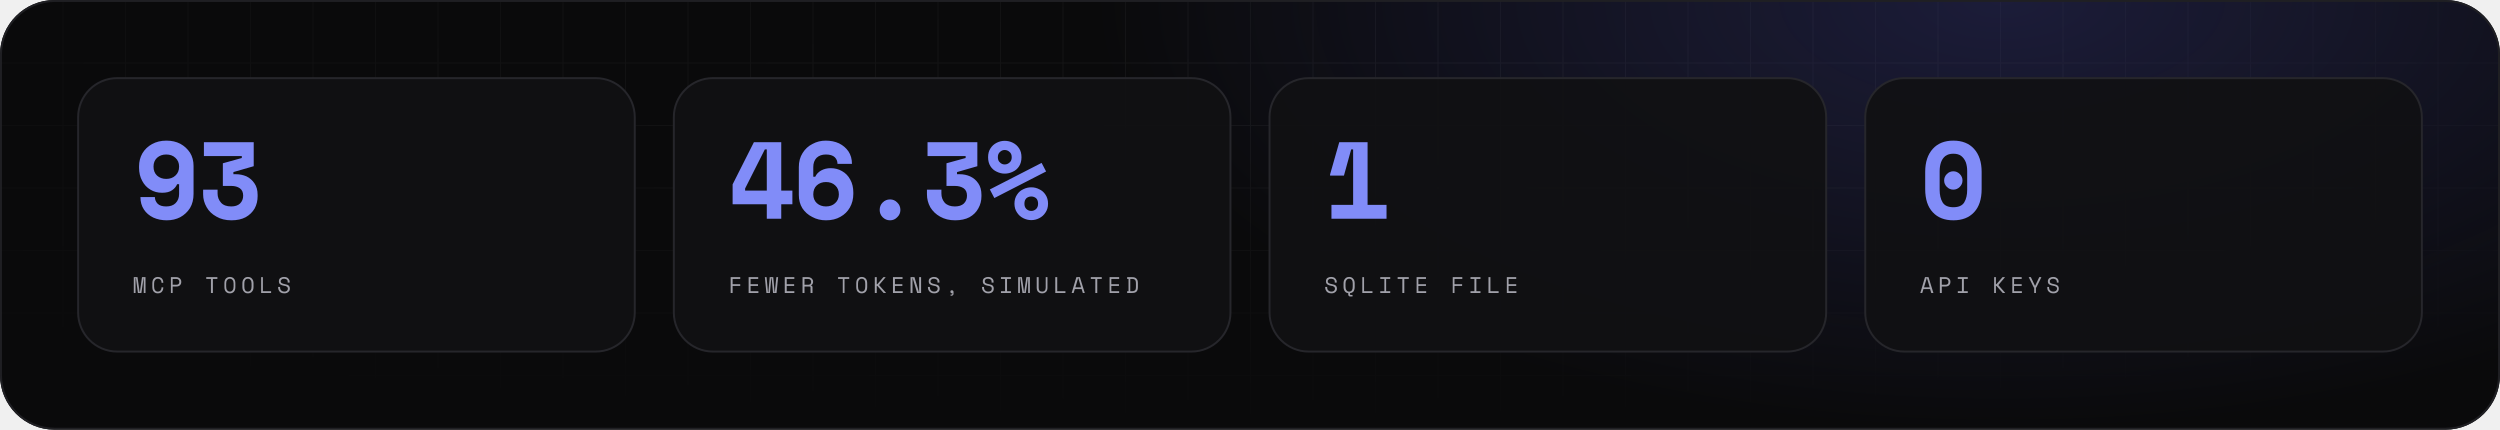
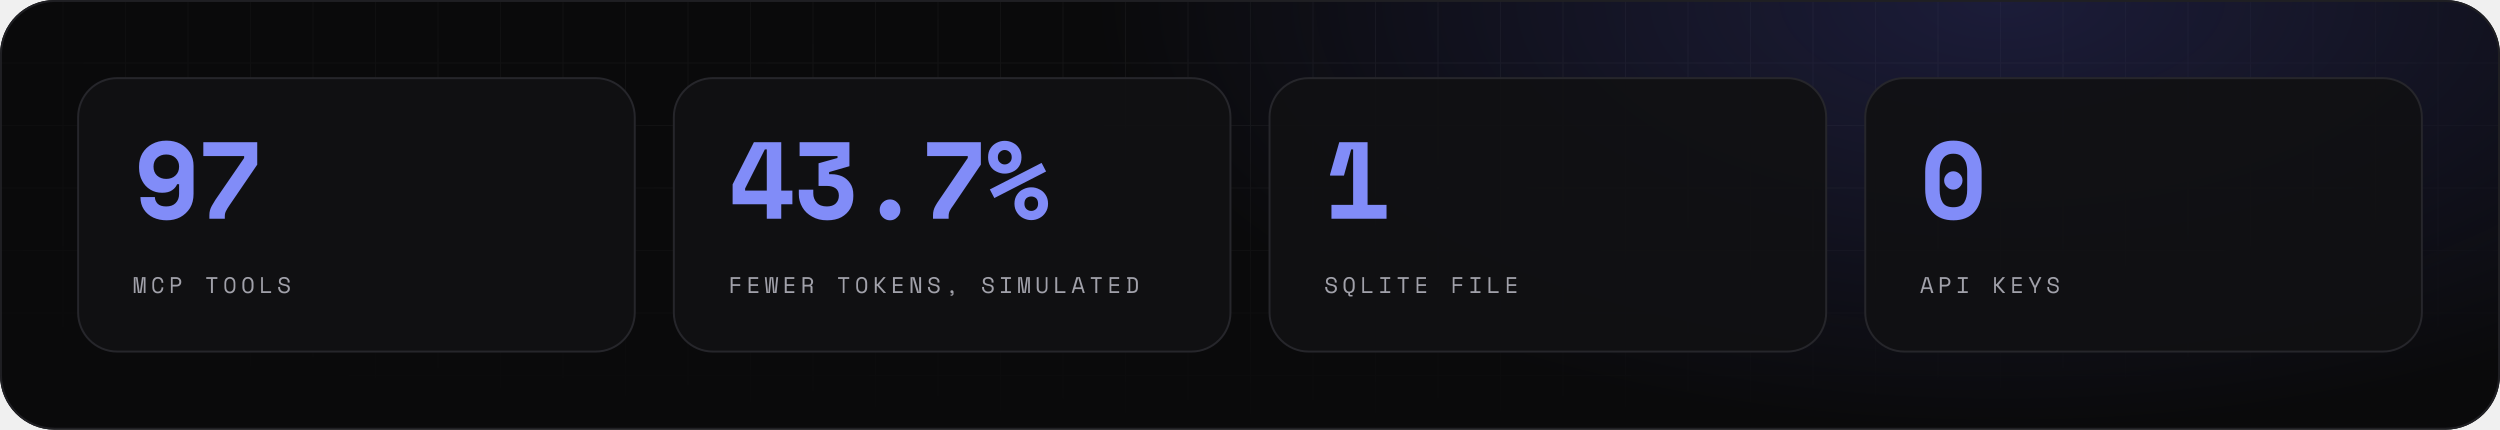
- <svg xmlns="http://www.w3.org/2000/svg" viewBox="0 0 1280 220" width="1280" height="220" role="img" aria-label="93 MCP TOOLS. 46.3% FEWER TOKENS, SIMULATED. 1 SQLITE FILE. 0 API KEYS">
+ <svg xmlns="http://www.w3.org/2000/svg" viewBox="0 0 1280 220" width="1280" height="220" role="img" aria-label="97 MCP TOOLS. 43.7% FEWER TOKENS, SIMULATED. 1 SQLITE FILE. 0 API KEYS">
  <defs>
    <radialGradient id="vmp-stats-d-g">
      <stop offset="0" stop-color="#6366f1" stop-opacity="0.2" />
      <stop offset="1" stop-color="#6366f1" stop-opacity="0" />
    </radialGradient>
    <pattern id="vmp-stats-d-grid" width="32" height="32" patternUnits="userSpaceOnUse">
      <path d="M32 0H0V32" fill="none" stroke="#ffffff" stroke-opacity="0.045" stroke-width="1" />
    </pattern>
    <radialGradient id="vmp-stats-d-fade" cx="0.5" cy="0.2" r="0.8">
      <stop offset="0" stop-color="#fff" />
      <stop offset="1" stop-color="#fff" stop-opacity="0" />
    </radialGradient>
    <mask id="vmp-stats-d-m">
      <rect width="1280" height="220" fill="url(#vmp-stats-d-fade)" />
    </mask>
    <clipPath id="vmp-stats-d-clip">
      <rect width="1280" height="220" rx="28" />
    </clipPath>
  </defs>
  <g clip-path="url(#vmp-stats-d-clip)">
    <rect width="1280" height="220" fill="#0a0a0b" />
    <rect width="1280" height="220" fill="url(#vmp-stats-d-grid)" mask="url(#vmp-stats-d-m)" />
    <ellipse cx="1024" cy="0" rx="461" ry="220" fill="url(#vmp-stats-d-g)" />
  </g>
  <rect x="0.5" y="0.5" width="1279" height="219" rx="27.5" fill="none" stroke="#1f1f23" />
  <rect x="40.0" y="40" width="285.0" height="140" rx="20" fill="#111113" fill-opacity="0.92" stroke="#26262b" />
-   <path fill="#818cf8" d="M85.4 112.8Q81.6 112.8 78.5 111.4Q75.4 109.9 73.7 107.3Q71.9 104.6 71.9 100.9H79.3Q79.3 102.8 80.7 104.3Q82.1 105.7 85.1 105.7Q88.2 105.7 89.9 104Q91.7 102.2 91.7 99.3V94.3H90.7Q89.9 96.2 88.1 97.4Q86.3 98.7 83 98.7Q79.6 98.7 77 97.1Q74.3 95.5 72.8 92.6Q71.2 89.7 71.2 85.9V85.2Q71.2 81.5 72.9 78.5Q74.7 75.5 77.8 73.8Q81 72 85.2 72Q89.2 72 92.3 73.6Q95.4 75.3 97.3 78.2Q99.1 81.1 99.1 85V99.2Q99.1 103.5 97.3 106.5Q95.4 109.5 92.3 111.2Q89.2 112.8 85.4 112.8ZM85.1 91.6Q88 91.6 89.8 89.9Q91.7 88.2 91.7 85.3Q91.7 82.5 89.8 80.8Q88 79.1 85.1 79.1Q82.3 79.1 80.4 80.8Q78.6 82.5 78.6 85.3Q78.6 88.2 80.4 89.9Q82.3 91.6 85.1 91.6ZM118.5 112.8Q114 112.8 110.8 110.9Q107.5 109.1 105.8 106.1Q104 103 104 99.5V97.1H111.4V99.1Q111.4 101.8 113.2 103.8Q114.9 105.7 118.4 105.7Q121.3 105.7 122.9 104.2Q124.5 102.6 124.5 100.2Q124.5 97.6 122.8 96.4Q121.1 95.2 118.5 95.2H114.1V83.6L123.8 80.9V79.9H104.4V72.8H129.9V85.1L119.5 88.1V89.2H120.8Q123.6 89.2 126.2 90.3Q128.7 91.5 130.3 93.9Q131.9 96.2 131.9 99.8V100.5Q131.9 103.9 130.4 106.7Q128.8 109.5 125.8 111.2Q122.8 112.8 118.5 112.8Z" />
+   <path fill="#818cf8" d="M85.4 112.8Q81.6 112.8 78.5 111.4Q75.4 109.9 73.7 107.3Q71.9 104.6 71.9 100.9H79.3Q79.3 102.8 80.7 104.3Q82.1 105.7 85.1 105.7Q88.2 105.7 89.9 104Q91.7 102.2 91.7 99.3V94.3H90.7Q89.9 96.2 88.1 97.4Q86.3 98.7 83 98.7Q79.6 98.7 77 97.1Q74.3 95.5 72.8 92.6Q71.2 89.7 71.2 85.9V85.2Q71.2 81.5 72.9 78.5Q74.7 75.5 77.8 73.8Q81 72 85.2 72Q89.2 72 92.3 73.6Q95.4 75.3 97.3 78.2Q99.1 81.1 99.1 85V99.2Q99.1 103.5 97.3 106.5Q95.4 109.5 92.3 111.2Q89.2 112.8 85.4 112.8ZM85.1 91.6Q88 91.6 89.8 89.9Q91.7 88.2 91.7 85.3Q91.7 82.5 89.8 80.8Q88 79.1 85.1 79.1Q82.3 79.1 80.4 80.8Q78.6 82.5 78.6 85.3Q78.6 88.2 80.4 89.9Q82.3 91.6 85.1 91.6ZM107.2 112V110.3Q107.2 108.8 107.5 107.7Q107.8 106.5 108.5 105.3Q109.2 104 110.3 102.3L125 80.9V79.9H104.1V72.8H131.7V84.3L117.5 105.1Q116.4 106.7 115.8 107.9Q115.1 109.1 115.1 110.7V112Z" />
  <path fill="#a1a1aa" d="M68.5 150V141.9H70.4L71.5 149.6H71.6L72.7 141.9H74.5V150H73.6V142.4H73.5L72.4 150H70.6L69.6 142.4H69.4V150ZM80.8 150.2Q79.5 150.2 78.7 149.3Q78 148.5 78 146.9V145.1Q78 143.5 78.7 142.7Q79.5 141.8 80.8 141.8Q81.7 141.8 82.4 142.2Q83 142.6 83.3 143.2Q83.6 143.9 83.6 144.7V144.8H82.7V144.7Q82.7 144.2 82.5 143.7Q82.3 143.3 81.9 143Q81.5 142.7 80.8 142.7Q79.9 142.7 79.4 143.4Q78.9 144 78.9 145.1V146.8Q78.9 148 79.4 148.6Q79.9 149.3 80.8 149.3Q81.5 149.3 81.9 149Q82.3 148.7 82.5 148.2Q82.7 147.8 82.7 147.2V147.1H83.6V147.2Q83.6 148.1 83.3 148.7Q83 149.4 82.4 149.8Q81.7 150.2 80.8 150.2ZM87.5 150V141.9H90.3Q91.2 141.9 91.7 142.3Q92.2 142.6 92.5 143.1Q92.8 143.5 92.8 144.1V144.5Q92.8 145.1 92.5 145.6Q92.2 146.1 91.7 146.4Q91.1 146.7 90.3 146.7H88.4V150ZM88.4 145.8H90.2Q91.8 145.8 91.8 144.4V144.2Q91.8 143.6 91.4 143.2Q91 142.8 90.2 142.8H88.4ZM108 150V142.8H105.6V141.9H111.3V142.8H109V150ZM117.7 150.2Q116.4 150.2 115.6 149.3Q114.9 148.5 114.9 146.9V145.1Q114.9 143.5 115.6 142.7Q116.4 141.8 117.7 141.8Q119 141.8 119.8 142.7Q120.5 143.5 120.5 145.1V146.9Q120.5 148.5 119.8 149.3Q119 150.2 117.7 150.2ZM117.7 149.3Q118.6 149.3 119.1 148.6Q119.6 148 119.6 146.8V145.1Q119.6 144 119.1 143.4Q118.6 142.7 117.7 142.7Q116.8 142.7 116.3 143.4Q115.8 144 115.8 145.1V146.8Q115.8 148 116.3 148.6Q116.8 149.3 117.7 149.3ZM126.9 150.2Q125.6 150.2 124.9 149.3Q124.1 148.5 124.1 146.9V145.1Q124.1 143.5 124.9 142.7Q125.6 141.8 126.9 141.8Q128.3 141.8 129 142.7Q129.8 143.5 129.8 145.1V146.9Q129.8 148.5 129 149.3Q128.3 150.2 126.9 150.2ZM126.9 149.3Q127.9 149.3 128.3 148.6Q128.8 148 128.8 146.8V145.1Q128.8 144 128.3 143.4Q127.9 142.7 126.9 142.7Q126 142.7 125.5 143.4Q125.1 144 125.1 145.1V146.8Q125.1 148 125.5 148.6Q126 149.3 126.9 149.3ZM133.7 150V141.9H134.6V149.1H138.8V150ZM145.6 150.2Q144.5 150.2 143.8 149.8Q143.1 149.4 142.8 148.7Q142.4 148.1 142.4 147.2V146.9H143.4V147.1Q143.4 148.2 144 148.7Q144.6 149.3 145.6 149.3Q146.5 149.3 146.9 148.9Q147.4 148.5 147.4 147.8V147.7Q147.4 147.1 146.9 146.8Q146.5 146.4 145.4 146.3Q144.2 146.1 143.5 145.6Q142.8 145.1 142.8 144.1V143.9Q142.8 143.3 143.1 142.8Q143.4 142.3 144 142.1Q144.6 141.8 145.4 141.8Q146.3 141.8 147 142.1Q147.6 142.5 147.9 143Q148.3 143.5 148.3 144.2V144.7H147.3V144.3Q147.3 143.7 147.1 143.4Q146.8 143 146.4 142.9Q145.9 142.7 145.4 142.7Q145 142.7 144.6 142.8Q144.2 143 144 143.3Q143.7 143.5 143.7 144V144Q143.7 144.7 144.3 145Q144.8 145.3 145.9 145.5Q147.2 145.7 147.8 146.2Q148.4 146.8 148.4 147.7V147.8Q148.4 148.9 147.6 149.5Q146.9 150.2 145.6 150.2Z" />
  <rect x="345.0" y="40" width="285.0" height="140" rx="20" fill="#111113" fill-opacity="0.92" stroke="#26262b" />
-   <path fill="#818cf8" d="M392.6 112V104.6H375.1V94.4L386 72.8H400V97.6H405.7V104.6H400V112ZM381.5 97.6H392.6V76.5H391.6L381.5 96.5ZM422.9 112.8Q419 112.8 415.9 111.1Q412.7 109.5 410.8 106.6Q409 103.7 409 99.8V85.6Q409 81.4 410.9 78.4Q412.8 75.3 416 73.7Q419.1 72 422.8 72Q426.5 72 429.6 73.4Q432.6 74.9 434.4 77.5Q436.2 80.2 436.2 83.9H428.8Q428.8 81.9 427.4 80.5Q425.9 79.1 422.9 79.1Q419.9 79.1 418.1 80.8Q416.4 82.6 416.4 85.5V90.5H417.4Q418.3 88.5 420.4 87.3Q422.6 86.1 425.3 86.1Q428.5 86.1 431.1 87.6Q433.8 89.1 435.3 91.9Q436.9 94.7 436.9 98.6V99.2Q436.9 103.2 435.1 106.3Q433.4 109.3 430.3 111Q427.2 112.8 422.9 112.8ZM422.9 105.7Q425.8 105.7 427.6 104Q429.5 102.3 429.5 99.5Q429.5 96.6 427.6 94.9Q425.8 93.2 422.9 93.2Q420.1 93.2 418.2 94.9Q416.4 96.6 416.4 99.5Q416.4 102.3 418.2 104Q420.1 105.7 422.9 105.7ZM455.7 112.8Q453.5 112.8 451.9 111.2Q450.4 109.7 450.4 107.5Q450.4 105.2 451.9 103.7Q453.5 102.1 455.7 102.1Q457.9 102.1 459.4 103.7Q461 105.2 461 107.5Q461 109.7 459.4 111.2Q457.9 112.8 455.7 112.8ZM489 112.8Q484.6 112.8 481.3 110.9Q478.1 109.1 476.3 106.1Q474.6 103 474.6 99.5V97.1H482V99.1Q482 101.8 483.7 103.8Q485.5 105.7 488.9 105.7Q491.9 105.7 493.5 104.2Q495.1 102.6 495.1 100.2Q495.1 97.6 493.4 96.4Q491.6 95.2 489 95.2H484.6V83.6L494.4 80.9V79.9H474.9V72.8H500.4V85.1L490 88.1V89.2H491.4Q494.2 89.2 496.7 90.3Q499.3 91.5 500.9 93.9Q502.5 96.2 502.5 99.8V100.5Q502.5 103.9 500.9 106.7Q499.4 109.5 496.4 111.2Q493.4 112.8 489 112.8ZM514.4 88.9Q512.3 88.9 510.3 87.9Q508.3 87 507.1 85.1Q505.9 83.2 505.9 80.5Q505.9 77.8 507.1 76Q508.3 74.1 510.3 73.1Q512.3 72.1 514.4 72.1Q516.6 72.1 518.6 73.1Q520.6 74.1 521.8 76Q523 77.8 523 80.5Q523 83.2 521.8 85.1Q520.6 87 518.6 87.9Q516.6 88.9 514.4 88.9ZM514.4 84.2Q515.8 84.2 516.9 83.2Q518 82.3 518 80.5Q518 78.7 516.9 77.8Q515.8 76.8 514.4 76.8Q513 76.8 512 77.8Q510.9 78.7 510.9 80.5Q510.9 82.3 512 83.2Q513 84.2 514.4 84.2ZM509.1 101.4 506.8 97 533.3 83.4 535.6 87.8ZM528 112.7Q525.9 112.7 523.9 111.7Q521.9 110.7 520.7 108.8Q519.4 106.9 519.4 104.3Q519.4 101.6 520.7 99.7Q521.9 97.8 523.9 96.9Q525.9 95.9 528 95.9Q530.2 95.9 532.1 96.9Q534.1 97.8 535.3 99.7Q536.6 101.6 536.6 104.3Q536.6 106.9 535.3 108.8Q534.1 110.7 532.1 111.7Q530.2 112.7 528 112.7ZM528 108Q529.4 108 530.5 107Q531.5 106 531.5 104.3Q531.5 102.5 530.5 101.5Q529.4 100.6 528 100.6Q526.6 100.6 525.5 101.5Q524.5 102.5 524.5 104.3Q524.5 106 525.5 107Q526.6 108 528 108Z" />
+   <path fill="#818cf8" d="M392.6 112V104.6H375.1V94.4L386 72.8H400V97.6H405.7V104.6H400V112ZM381.5 97.6H392.6V76.5H391.6L381.5 96.5ZM423.5 112.8Q419 112.8 415.8 110.9Q412.5 109.1 410.8 106.1Q409 103 409 99.5V97.1H416.4V99.1Q416.4 101.8 418.2 103.8Q419.9 105.7 423.4 105.7Q426.3 105.7 427.9 104.2Q429.5 102.6 429.5 100.2Q429.5 97.6 427.8 96.4Q426.1 95.2 423.5 95.2H419.1V83.6L428.8 80.9V79.9H409.4V72.8H434.9V85.1L424.5 88.1V89.2H425.8Q428.6 89.2 431.2 90.3Q433.7 91.5 435.3 93.9Q436.9 96.2 436.9 99.8V100.5Q436.9 103.9 435.4 106.7Q433.8 109.5 430.8 111.2Q427.8 112.8 423.5 112.8ZM455.7 112.8Q453.5 112.8 451.9 111.2Q450.4 109.7 450.4 107.5Q450.4 105.2 451.9 103.7Q453.5 102.1 455.7 102.1Q457.9 102.1 459.4 103.7Q461 105.2 461 107.5Q461 109.7 459.4 111.2Q457.9 112.8 455.7 112.8ZM477.7 112V110.3Q477.7 108.8 478 107.7Q478.3 106.5 479 105.3Q479.7 104 480.9 102.3L495.5 80.9V79.9H474.7V72.8H502.2V84.3L488.1 105.1Q486.9 106.7 486.3 107.9Q485.7 109.1 485.7 110.7V112ZM514.4 88.9Q512.3 88.9 510.3 87.9Q508.3 87 507.1 85.1Q505.9 83.2 505.9 80.5Q505.9 77.8 507.1 76Q508.3 74.1 510.3 73.1Q512.3 72.1 514.4 72.1Q516.6 72.1 518.6 73.1Q520.6 74.1 521.8 76Q523 77.8 523 80.5Q523 83.2 521.8 85.1Q520.6 87 518.6 87.9Q516.6 88.9 514.4 88.9ZM514.4 84.2Q515.8 84.2 516.9 83.2Q518 82.3 518 80.5Q518 78.7 516.9 77.8Q515.8 76.8 514.4 76.8Q513 76.8 512 77.8Q510.9 78.7 510.9 80.5Q510.9 82.3 512 83.2Q513 84.2 514.4 84.2ZM509.1 101.4 506.8 97 533.3 83.4 535.6 87.8ZM528 112.7Q525.9 112.7 523.9 111.7Q521.9 110.7 520.7 108.8Q519.4 106.9 519.4 104.3Q519.4 101.6 520.7 99.7Q521.9 97.8 523.9 96.9Q525.9 95.9 528 95.9Q530.2 95.9 532.1 96.9Q534.1 97.8 535.3 99.7Q536.6 101.6 536.6 104.3Q536.6 106.9 535.3 108.8Q534.1 110.7 532.1 111.7Q530.2 112.7 528 112.7ZM528 108Q529.4 108 530.5 107Q531.5 106 531.5 104.3Q531.5 102.5 530.5 101.5Q529.4 100.6 528 100.6Q526.6 100.6 525.5 101.5Q524.5 102.5 524.5 104.3Q524.5 106 525.5 107Q526.6 108 528 108Z" />
  <path fill="#a1a1aa" d="M374.1 150V141.9H379V142.8H375.1V145.5H379V146.4H375.1V150ZM383.3 150V141.9H388.2V142.8H384.3V145.5H388.1V146.4H384.3V149.1H388.3V150ZM392.4 150 391.6 141.9H392.5L393.2 149.6H393.4L394.1 141.9H395.9L396.6 149.6H396.7L397.5 141.9H398.4L397.6 150H395.8L395.1 142.4H394.9L394.2 150ZM401.8 150V141.9H406.7V142.8H402.8V145.5H406.6V146.4H402.8V149.1H406.7V150ZM410.9 150V141.9H413.8Q414.6 141.9 415.2 142.3Q415.7 142.6 416 143.1Q416.3 143.5 416.3 144.1V144.5Q416.3 144.9 416 145.4Q415.8 145.8 415.3 146.1V146.2Q415.6 146.3 415.8 146.5Q416 146.7 416 147.1V150H415V147.3Q415 147 414.9 146.8Q414.7 146.7 414.4 146.7H411.9V150ZM411.9 145.8H413.7Q415.3 145.8 415.3 144.4V144.2Q415.3 143.6 414.9 143.2Q414.5 142.8 413.7 142.8H411.9ZM431.5 150V142.8H429.1V141.9H434.8V142.8H432.4V150ZM441.2 150.2Q439.9 150.2 439.1 149.3Q438.4 148.5 438.4 146.9V145.1Q438.4 143.5 439.1 142.7Q439.9 141.8 441.2 141.8Q442.5 141.8 443.3 142.7Q444 143.5 444 145.1V146.9Q444 148.5 443.3 149.3Q442.5 150.2 441.2 150.2ZM441.2 149.3Q442.1 149.3 442.6 148.6Q443 148 443 146.8V145.1Q443 144 442.6 143.4Q442.1 142.7 441.2 142.7Q440.3 142.7 439.8 143.4Q439.3 144 439.3 145.1V146.8Q439.3 148 439.8 148.6Q440.3 149.3 441.2 149.3ZM447.9 150V141.9H448.9V145.5H449.2L452.3 141.9H453.4V142L450.1 145.9V146L453.6 149.9V150H452.4L449.2 146.4H448.9V150ZM457.2 150V141.9H462.1V142.8H458.2V145.5H462V146.4H458.2V149.1H462.2V150ZM466.2 150V141.9H468.2L470.5 149.6H470.6V141.9H471.6V150H469.6L467.3 142.4H467.2V150ZM478.3 150.2Q477.3 150.2 476.6 149.8Q475.9 149.4 475.5 148.7Q475.1 148.1 475.1 147.2V146.9H476.1V147.1Q476.1 148.2 476.7 148.7Q477.3 149.3 478.3 149.3Q479.2 149.3 479.6 148.9Q480.1 148.5 480.1 147.8V147.7Q480.1 147.1 479.6 146.8Q479.2 146.4 478.1 146.3Q476.9 146.1 476.2 145.6Q475.5 145.1 475.5 144.1V143.9Q475.5 143.3 475.8 142.8Q476.2 142.3 476.8 142.1Q477.4 141.8 478.1 141.8Q479 141.8 479.7 142.1Q480.3 142.5 480.7 143Q481 143.5 481 144.2V144.7H480V144.3Q480 143.7 479.8 143.4Q479.5 143 479.1 142.9Q478.6 142.7 478.1 142.7Q477.7 142.7 477.3 142.8Q476.9 143 476.7 143.3Q476.4 143.5 476.4 144V144Q476.4 144.7 477 145Q477.5 145.3 478.6 145.5Q479.9 145.7 480.5 146.2Q481.1 146.8 481.1 147.7V147.8Q481.1 148.9 480.4 149.5Q479.7 150.2 478.3 150.2ZM486.7 151.4V150.8H487.2Q487.6 150.8 487.6 150.4V150.1Q487.5 150.2 487.4 150.2Q487 150.2 486.8 149.9Q486.6 149.7 486.6 149.4Q486.6 149 486.8 148.8Q487.1 148.6 487.4 148.6Q487.7 148.6 487.9 148.8Q488.2 149 488.2 149.4V150.5Q488.2 150.9 487.9 151.1Q487.7 151.4 487.3 151.4ZM506 150.2Q505 150.2 504.3 149.8Q503.6 149.4 503.2 148.7Q502.8 148.1 502.8 147.2V146.9H503.8V147.1Q503.8 148.2 504.4 148.7Q505 149.3 506 149.3Q506.9 149.3 507.4 148.9Q507.8 148.5 507.8 147.8V147.7Q507.8 147.1 507.4 146.8Q506.9 146.4 505.8 146.3Q504.6 146.1 503.9 145.6Q503.2 145.1 503.2 144.1V143.9Q503.2 143.3 503.5 142.8Q503.9 142.3 504.5 142.1Q505.1 141.8 505.9 141.8Q506.8 141.8 507.4 142.1Q508 142.5 508.4 143Q508.7 143.5 508.7 144.2V144.7H507.7V144.3Q507.7 143.7 507.5 143.4Q507.2 143 506.8 142.9Q506.3 142.7 505.8 142.7Q505.4 142.7 505 142.8Q504.6 143 504.4 143.3Q504.2 143.5 504.2 144V144Q504.2 144.7 504.7 145Q505.2 145.3 506.3 145.5Q507.6 145.7 508.2 146.2Q508.8 146.8 508.8 147.7V147.8Q508.8 148.9 508.1 149.5Q507.4 150.2 506 150.2ZM512.5 150V149.1H514.6V142.8H512.5V141.9H517.6V142.8H515.6V149.1H517.6V150ZM521.3 150V141.9H523.2L524.3 149.6H524.4L525.5 141.9H527.3V150H526.4V142.4H526.3L525.2 150H523.5L522.4 142.4H522.2V150ZM533.6 150.2Q532.3 150.2 531.5 149.4Q530.8 148.7 530.8 147.3V141.9H531.8V147.3Q531.8 148.3 532.2 148.8Q532.7 149.3 533.6 149.3Q534.5 149.3 534.9 148.8Q535.4 148.3 535.4 147.3V141.9H536.3V147.3Q536.3 148.7 535.6 149.4Q534.8 150.2 533.6 150.2ZM540.3 150V141.9H541.3V149.1H545.5V150ZM548.7 150 551.1 141.9H552.9L555.4 150H554.4L553.8 148H550.3L549.7 150ZM550.6 147.1H553.5L552.1 142.4H552ZM560.8 150V142.8H558.5V141.9H564.1V142.8H561.8V150ZM568.1 150V141.9H573V142.8H569V145.5H572.9V146.4H569V149.1H573V150ZM577.1 150V149.1H577.8V142.8H577.1V141.9H579.7Q581.2 141.9 581.9 142.7Q582.6 143.4 582.6 144.9V147Q582.6 148.6 581.9 149.3Q581.2 150 579.7 150ZM578.7 149.1H579.6Q580.3 149.1 580.7 148.9Q581.2 148.7 581.4 148.3Q581.6 147.8 581.6 146.9V145Q581.6 144.2 581.4 143.7Q581.2 143.2 580.7 143Q580.3 142.8 579.6 142.8H578.7Z" />
  <rect x="650.0" y="40" width="285.0" height="140" rx="20" fill="#111113" fill-opacity="0.92" stroke="#26262b" />
  <path fill="#818cf8" d="M681.7 112V104.9H692.8V76.5H691.8L688.1 89.9H681V89.3L685.7 72.8H700.2V104.9H709.9V112Z" />
  <path fill="#a1a1aa" d="M681.7 150.2Q680.6 150.2 679.9 149.8Q679.2 149.4 678.9 148.7Q678.5 148.1 678.5 147.2V146.9H679.5V147.1Q679.5 148.2 680.1 148.7Q680.7 149.3 681.7 149.3Q682.6 149.3 683 148.9Q683.5 148.5 683.5 147.8V147.7Q683.5 147.1 683 146.8Q682.6 146.4 681.5 146.3Q680.3 146.1 679.6 145.6Q678.9 145.1 678.9 144.1V143.9Q678.9 143.3 679.2 142.8Q679.5 142.3 680.1 142.1Q680.7 141.8 681.5 141.8Q682.4 141.8 683.1 142.1Q683.7 142.5 684 143Q684.4 143.5 684.4 144.2V144.7H683.4V144.3Q683.4 143.7 683.2 143.4Q682.9 143 682.5 142.9Q682 142.7 681.5 142.7Q681.1 142.7 680.7 142.8Q680.3 143 680.1 143.3Q679.8 143.5 679.8 144V144Q679.8 144.7 680.4 145Q680.9 145.3 682 145.5Q683.3 145.7 683.9 146.2Q684.5 146.8 684.5 147.7V147.8Q684.5 148.9 683.7 149.5Q683 150.2 681.7 150.2ZM691.2 151.8Q690.8 151.8 690.6 151.5Q690.3 151.3 690.3 150.9V150.1Q689.2 150 688.6 149.2Q687.9 148.3 687.9 146.9V145.1Q687.9 143.5 688.7 142.7Q689.4 141.8 690.8 141.8Q692.1 141.8 692.8 142.7Q693.6 143.5 693.6 145.1V146.9Q693.6 148.3 693 149.2Q692.3 150 691.2 150.1V150.6Q691.2 151 691.5 151H692.5V151.8ZM690.8 149.3Q691.7 149.3 692.2 148.6Q692.6 148 692.6 146.8V145.1Q692.6 144 692.2 143.4Q691.7 142.7 690.8 142.7Q689.8 142.7 689.4 143.4Q688.9 144 688.9 145.1V146.8Q688.9 148 689.4 148.6Q689.8 149.3 690.8 149.3ZM697.5 150V141.9H698.4V149.1H702.7V150ZM706.7 150V149.1H708.8V142.8H706.7V141.9H711.8V142.8H709.7V149.1H711.8V150ZM718 150V142.8H715.6V141.9H721.3V142.8H719V150ZM725.3 150V141.9H730.1V142.8H726.2V145.5H730.1V146.4H726.2V149.1H730.2V150ZM743.8 150V141.9H748.7V142.8H744.7V145.5H748.6V146.4H744.7V150ZM752.9 150V149.1H754.9V142.8H752.9V141.9H758V142.8H755.9V149.1H758V150ZM762.1 150V141.9H763.1V149.1H767.3V150ZM771.5 150V141.9H776.3V142.8H772.4V145.5H776.3V146.4H772.4V149.1H776.4V150Z" />
  <rect x="955.0" y="40" width="285.0" height="140" rx="20" fill="#111113" fill-opacity="0.92" stroke="#26262b" />
  <path fill="#818cf8" d="M1000.1 112.8Q993.4 112.8 989.6 108.7Q985.7 104.6 985.7 96.8V88Q985.7 80.5 989.6 76.2Q993.4 72 1000.1 72Q1006.9 72 1010.7 76.2Q1014.6 80.5 1014.6 88V96.8Q1014.6 104.6 1010.7 108.7Q1006.9 112.8 1000.1 112.8ZM1000.1 106.1Q1004.2 106.1 1005.7 103.6Q1007.2 101.1 1007.2 97.2V87.6Q1007.2 85.1 1006.5 83.1Q1005.7 81.1 1004.2 79.9Q1002.7 78.7 1000.1 78.7Q997.6 78.7 996 79.9Q994.5 81.1 993.8 83.1Q993.1 85.1 993.1 87.6V97.2Q993.1 101.1 994.6 103.6Q996.1 106.1 1000.1 106.1ZM1000.1 97.1Q998.2 97.1 996.8 95.7Q995.4 94.3 995.4 92.4Q995.4 90.5 996.8 89.1Q998.2 87.7 1000.1 87.7Q1002 87.7 1003.4 89.1Q1004.8 90.5 1004.8 92.4Q1004.8 94.3 1003.4 95.7Q1002 97.1 1000.1 97.1Z" />
  <path fill="#a1a1aa" d="M983.2 150 985.6 141.9H987.4L989.9 150H988.8L988.2 148H984.8L984.2 150ZM985.1 147.1H988L986.6 142.4H986.5ZM993.2 150V141.9H996.1Q996.9 141.9 997.5 142.3Q998 142.6 998.3 143.1Q998.6 143.5 998.6 144.1V144.5Q998.6 145.1 998.3 145.6Q998 146.1 997.5 146.4Q996.9 146.7 996.1 146.7H994.2V150ZM994.2 145.8H996Q997.6 145.8 997.6 144.4V144.2Q997.6 143.6 997.2 143.2Q996.8 142.8 996 142.8H994.2ZM1002.4 150V149.1H1004.5V142.8H1002.4V141.9H1007.5V142.8H1005.5V149.1H1007.5V150ZM1021 150V141.9H1021.9V145.5H1022.2L1025.3 141.9H1026.5V142L1023.2 145.9V146L1026.6 149.9V150H1025.4L1022.2 146.4H1021.9V150ZM1030.3 150V141.9H1035.1V142.8H1031.2V145.5H1035.1V146.4H1031.2V149.1H1035.2V150ZM1041.5 150V147.2H1041.3L1038.7 141.9H1039.8L1041.9 146.3H1042L1044.1 141.9H1045.2L1042.6 147.2H1042.4V150ZM1051.3 150.2Q1050.3 150.2 1049.6 149.8Q1048.9 149.4 1048.5 148.7Q1048.2 148.1 1048.2 147.2V146.9H1049.1V147.1Q1049.1 148.2 1049.7 148.7Q1050.3 149.3 1051.3 149.3Q1052.2 149.3 1052.7 148.9Q1053.2 148.5 1053.2 147.8V147.7Q1053.2 147.1 1052.7 146.8Q1052.2 146.4 1051.2 146.3Q1050 146.1 1049.2 145.6Q1048.5 145.1 1048.5 144.1V143.9Q1048.5 143.3 1048.9 142.8Q1049.2 142.3 1049.8 142.1Q1050.4 141.8 1051.2 141.8Q1052.1 141.8 1052.7 142.1Q1053.4 142.5 1053.7 143Q1054 143.5 1054 144.2V144.7H1053.1V144.3Q1053.1 143.7 1052.8 143.4Q1052.6 143 1052.1 142.9Q1051.7 142.7 1051.2 142.7Q1050.7 142.7 1050.4 142.8Q1050 143 1049.7 143.3Q1049.5 143.5 1049.5 144V144Q1049.5 144.7 1050 145Q1050.6 145.3 1051.7 145.5Q1052.9 145.7 1053.5 146.2Q1054.1 146.8 1054.1 147.7V147.8Q1054.1 148.9 1053.4 149.5Q1052.7 150.2 1051.3 150.2Z" />
</svg>
